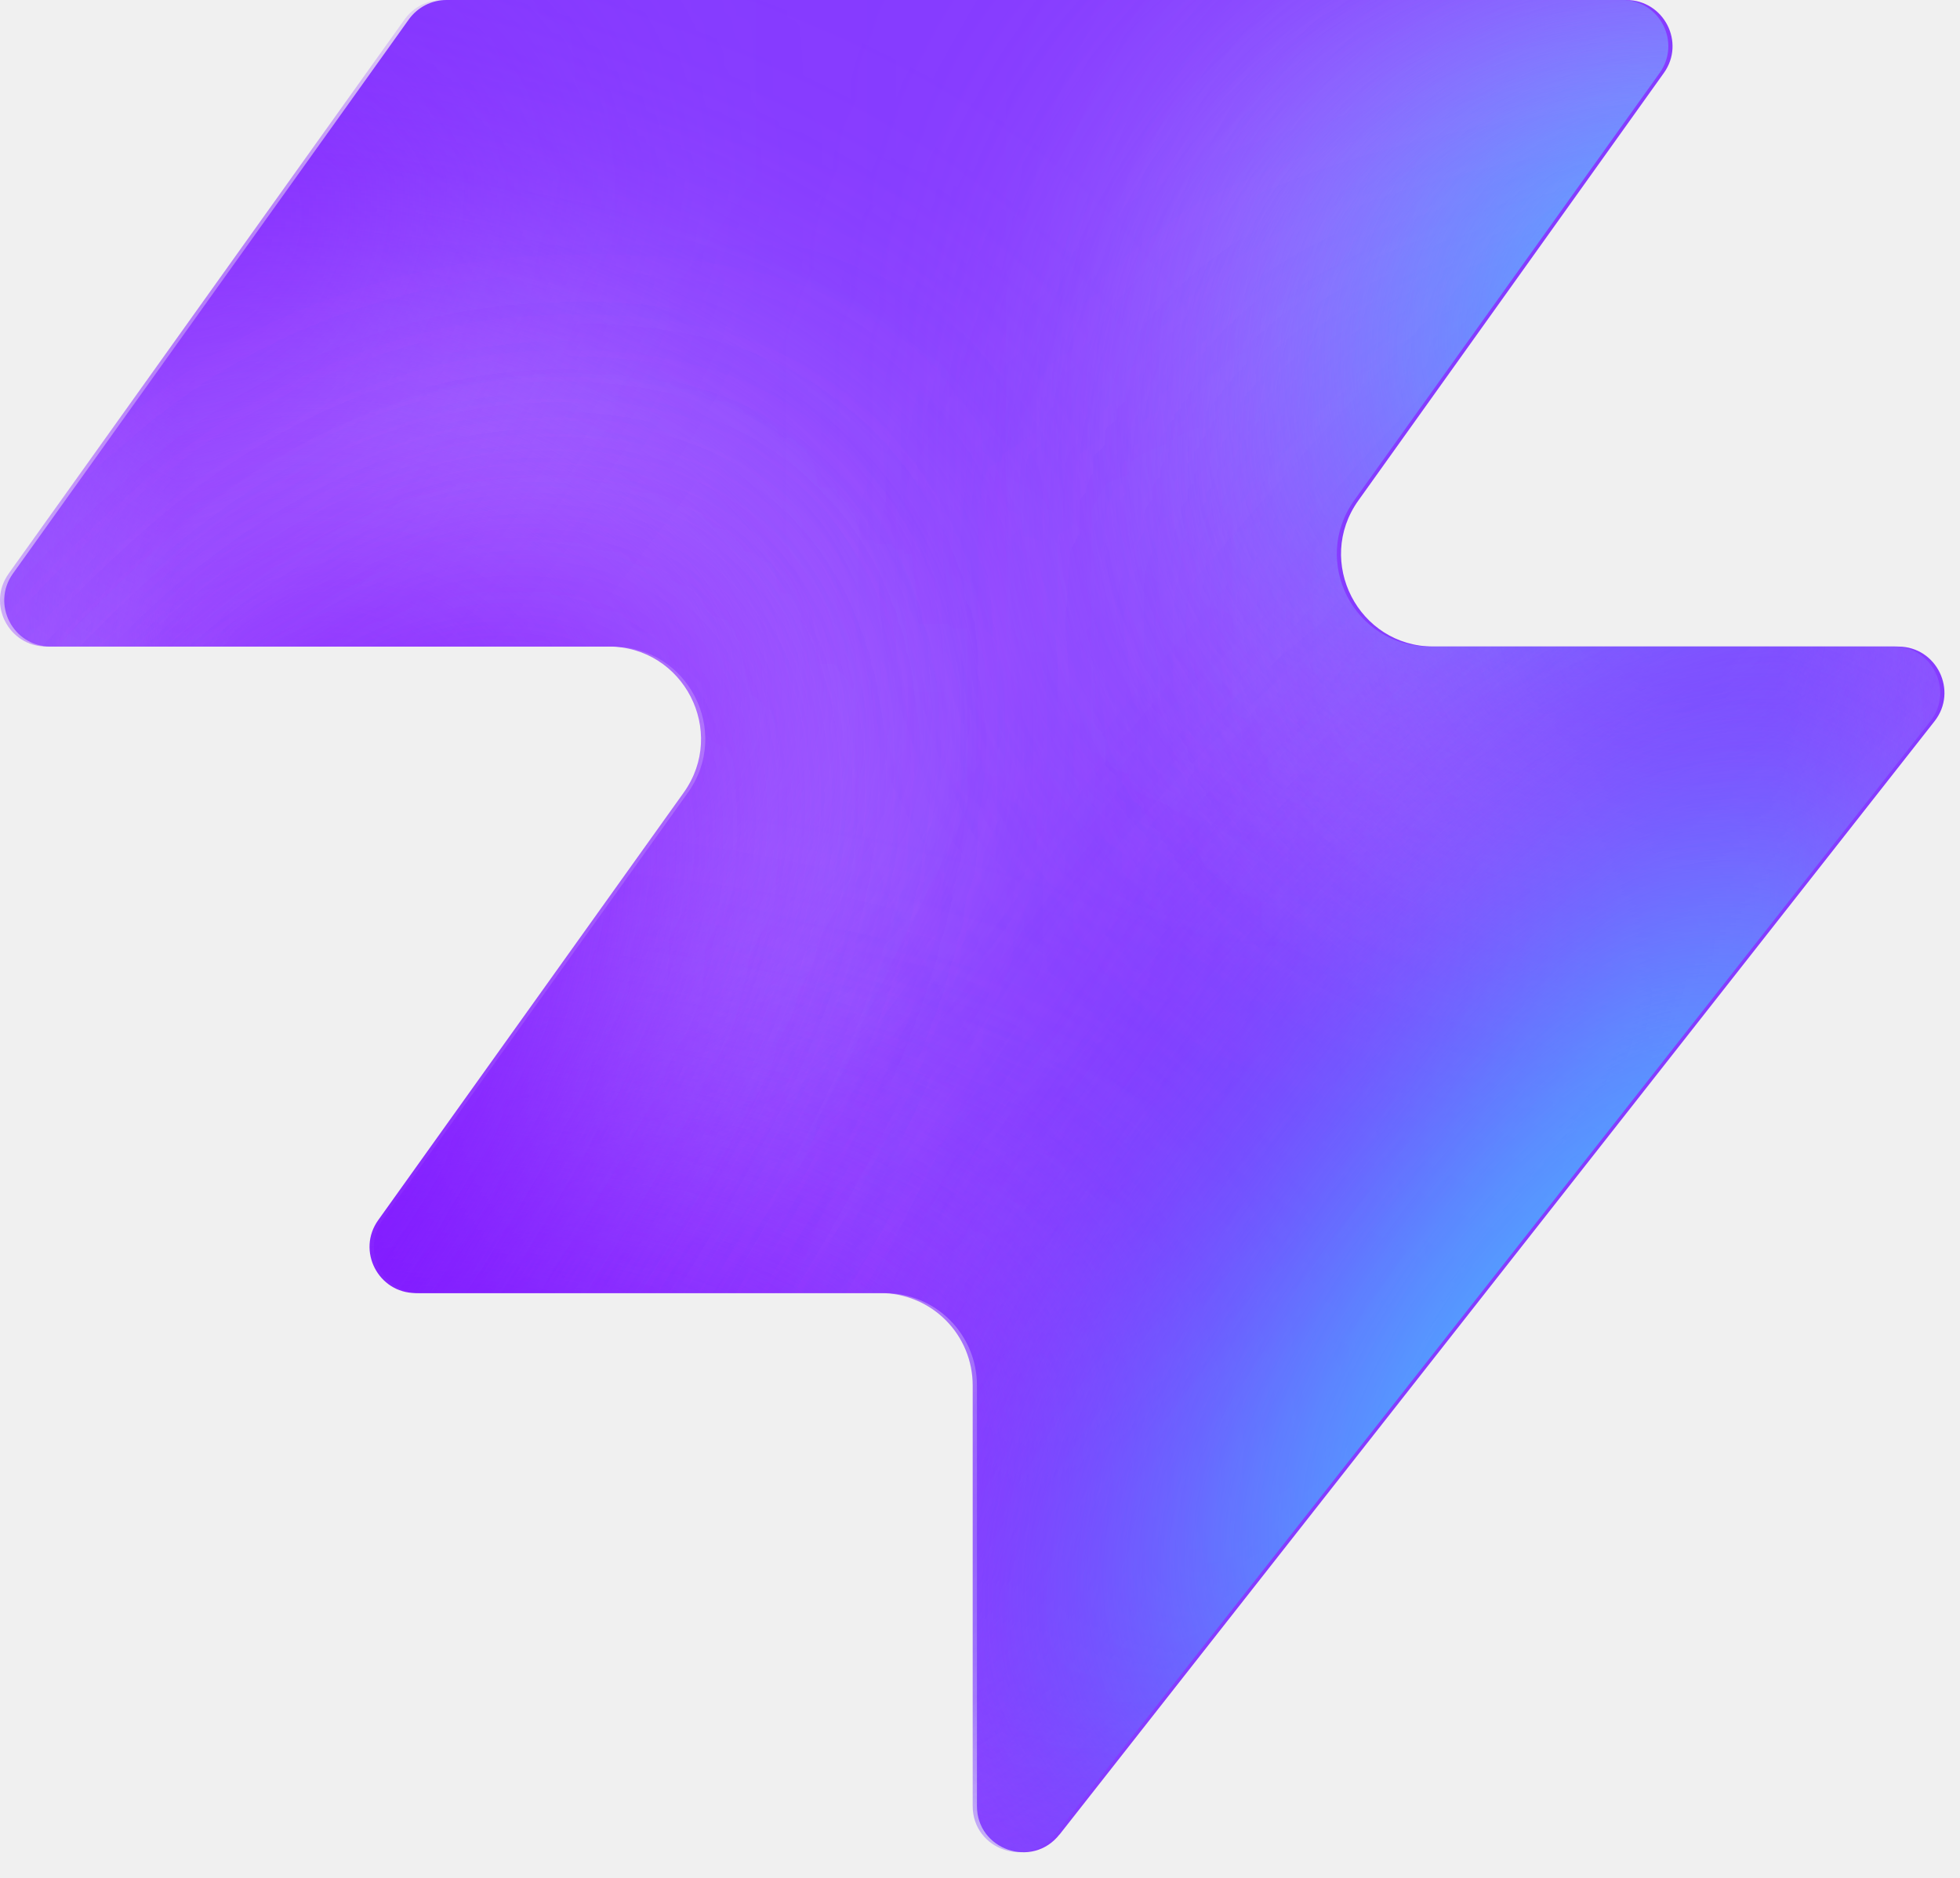
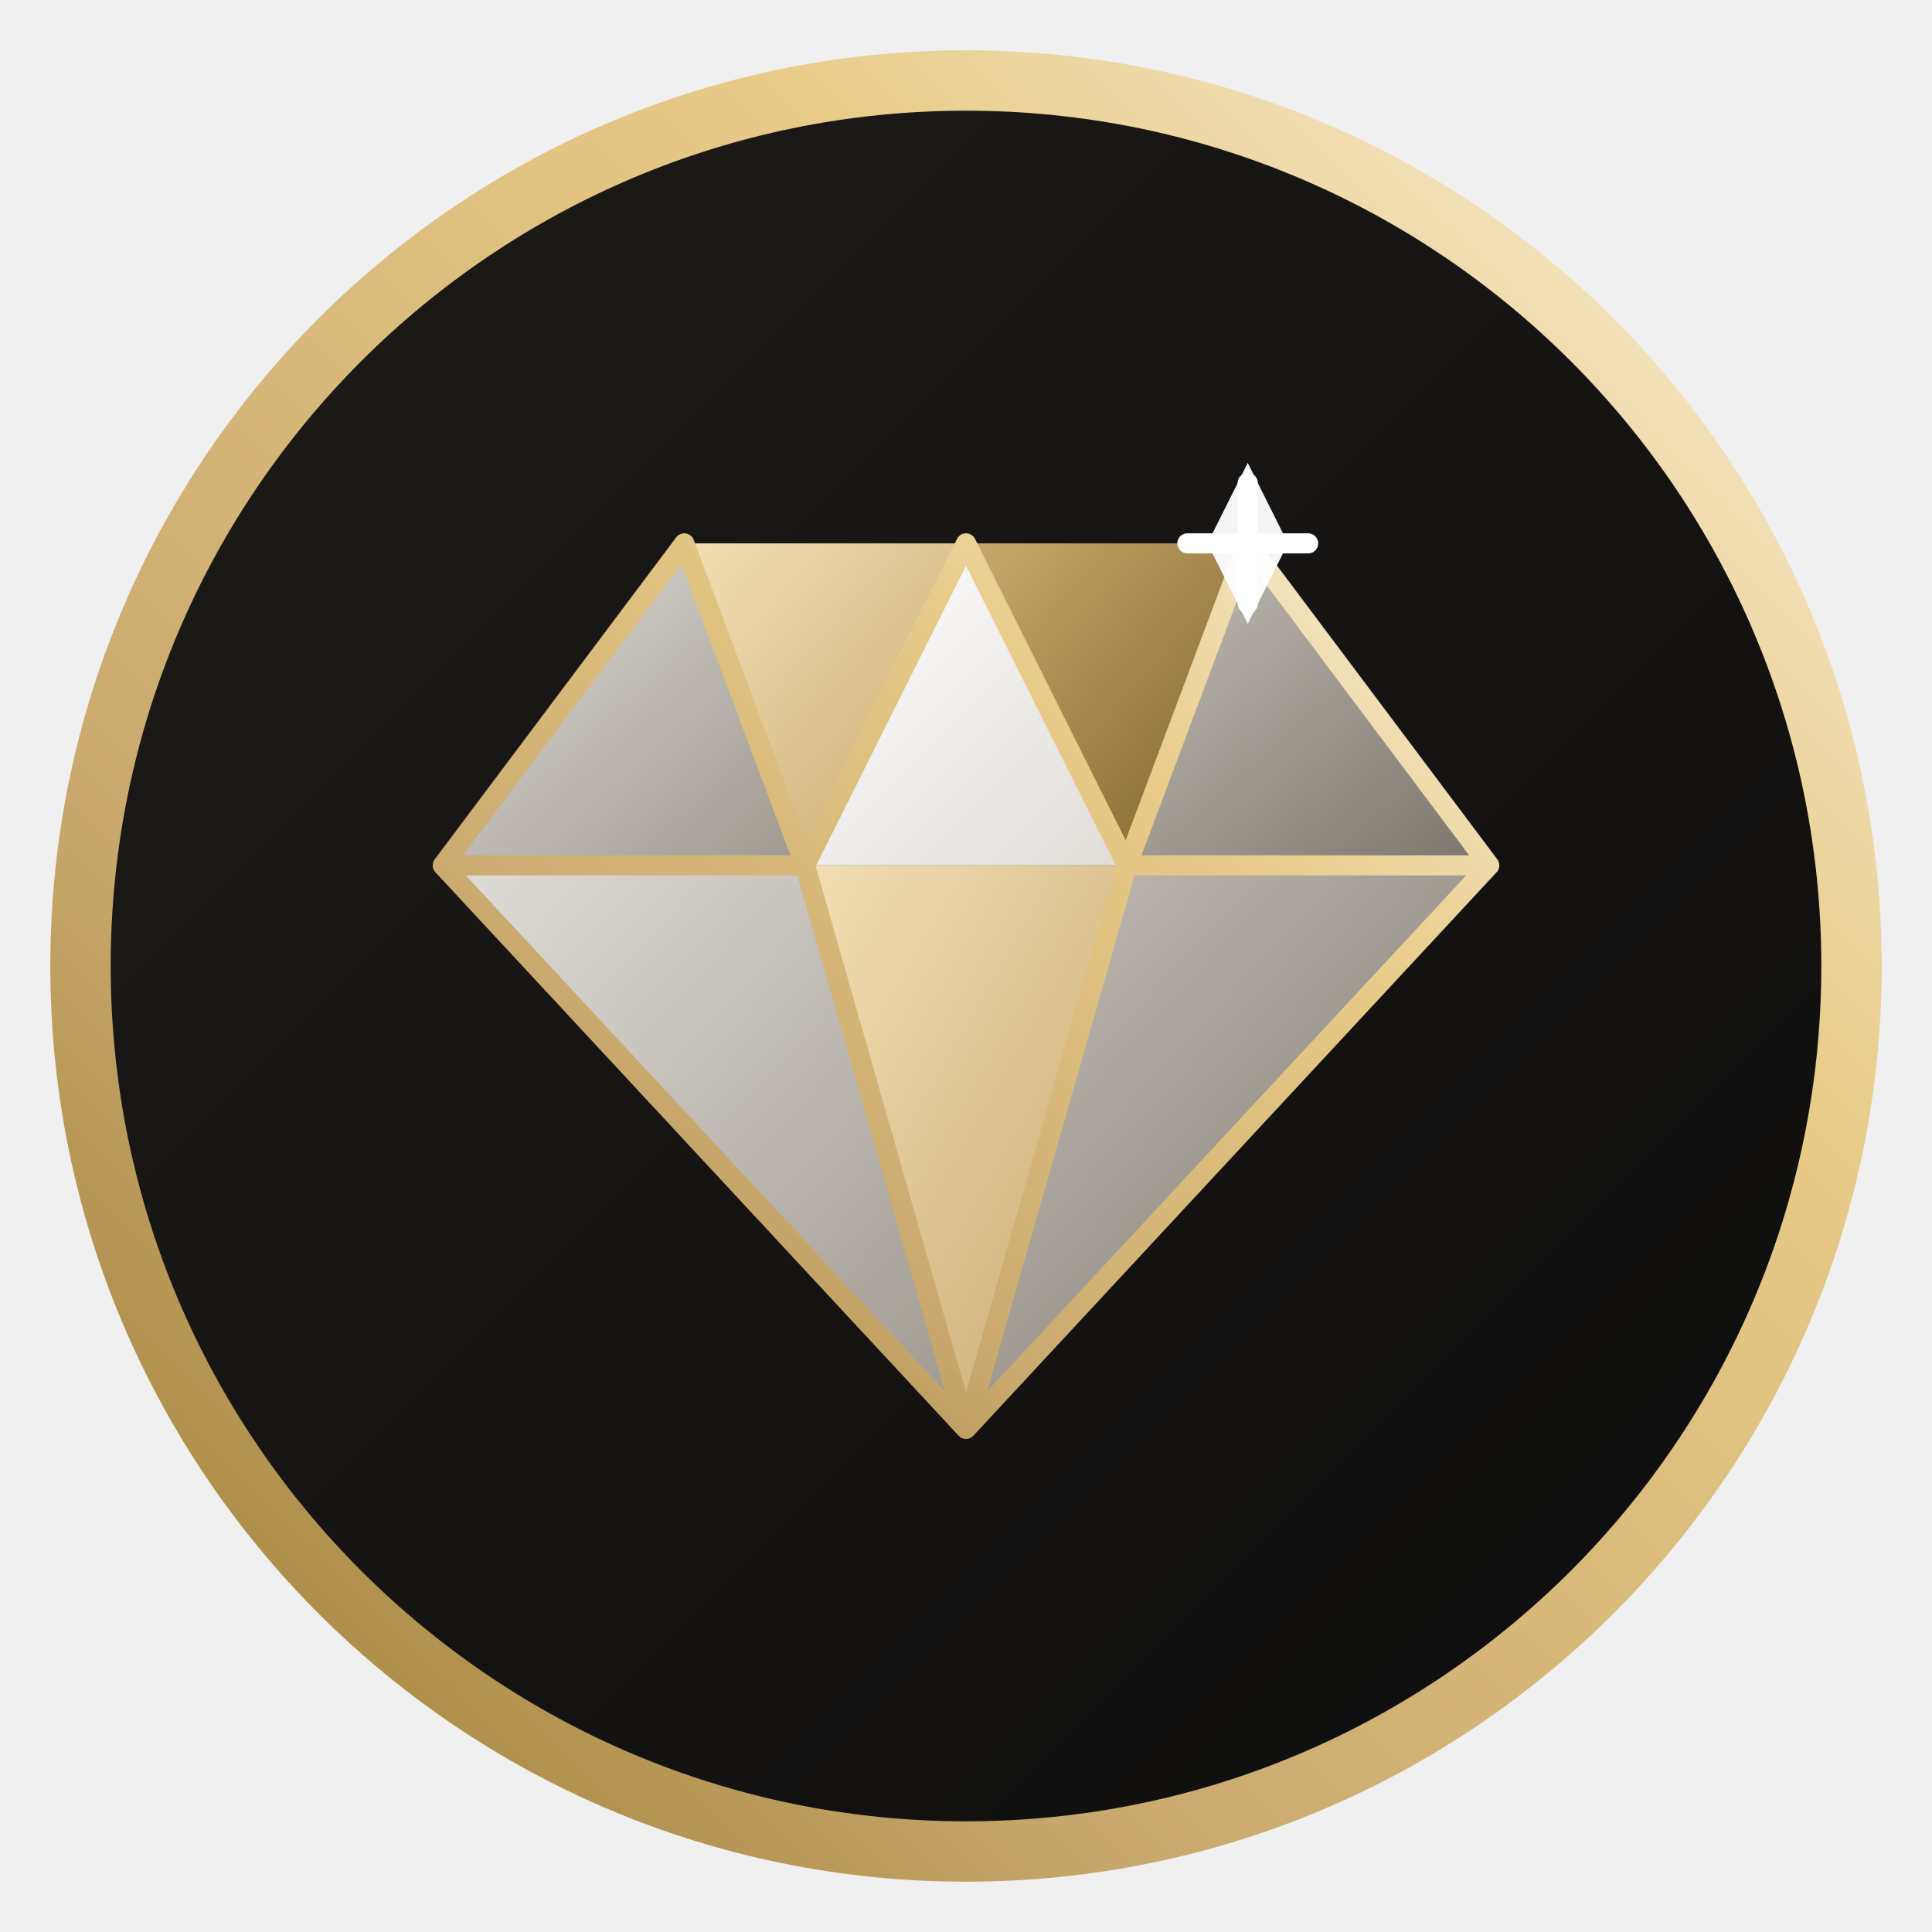
- <svg xmlns="http://www.w3.org/2000/svg" width="48" height="46" fill="none" viewBox="0 0 48 46">
-   <path fill="#863bff" d="M25.946 44.938c-.664.845-2.021.375-2.021-.698V33.937a2.26 2.26 0 0 0-2.262-2.262H10.287c-.92 0-1.456-1.04-.92-1.788l7.48-10.471c1.07-1.497 0-3.578-1.842-3.578H1.237c-.92 0-1.456-1.04-.92-1.788L10.013.474c.214-.297.556-.474.92-.474h28.894c.92 0 1.456 1.04.92 1.788l-7.48 10.471c-1.07 1.498 0 3.579 1.842 3.579h11.377c.943 0 1.473 1.088.89 1.83L25.947 44.94z" style="fill:#863bff;fill:color(display-p3 .525 .23 1);fill-opacity:1" />
-   <mask id="a" width="48" height="46" x="0" y="0" maskUnits="userSpaceOnUse" style="mask-type:alpha">
-     <path fill="#000" d="M25.842 44.938c-.664.844-2.021.375-2.021-.698V33.937a2.26 2.26 0 0 0-2.262-2.262H10.183c-.92 0-1.456-1.04-.92-1.788l7.48-10.471c1.07-1.498 0-3.579-1.842-3.579H1.133c-.92 0-1.456-1.04-.92-1.787L9.91.473c.214-.297.556-.474.92-.474h28.894c.92 0 1.456 1.04.92 1.788l-7.48 10.471c-1.07 1.498 0 3.578 1.842 3.578h11.377c.943 0 1.473 1.088.89 1.832L25.843 44.94z" style="fill:#000;fill-opacity:1" />
-   </mask>
-   <g mask="url(#a)">
-     <g filter="url(#b)">
-       <ellipse cx="5.508" cy="14.704" fill="#ede6ff" rx="5.508" ry="14.704" style="fill:#ede6ff;fill:color(display-p3 .927 .903 1);fill-opacity:1" transform="matrix(.00324 1 1 -.00324 -4.47 31.516)" />
-     </g>
-     <g filter="url(#c)">
-       <ellipse cx="10.399" cy="29.851" fill="#ede6ff" rx="10.399" ry="29.851" style="fill:#ede6ff;fill:color(display-p3 .927 .903 1);fill-opacity:1" transform="matrix(.00324 1 1 -.00324 -39.328 7.883)" />
-     </g>
-     <g filter="url(#d)">
-       <ellipse cx="5.508" cy="30.487" fill="#7e14ff" rx="5.508" ry="30.487" style="fill:#7e14ff;fill:color(display-p3 .492 .077 1);fill-opacity:1" transform="rotate(89.814 -25.913 -14.639)scale(1 -1)" />
-     </g>
-     <g filter="url(#e)">
-       <ellipse cx="5.508" cy="30.599" fill="#7e14ff" rx="5.508" ry="30.599" style="fill:#7e14ff;fill:color(display-p3 .492 .077 1);fill-opacity:1" transform="rotate(89.814 -32.644 -3.334)scale(1 -1)" />
-     </g>
-     <g filter="url(#f)">
-       <ellipse cx="5.508" cy="30.599" fill="#7e14ff" rx="5.508" ry="30.599" style="fill:#7e14ff;fill:color(display-p3 .492 .077 1);fill-opacity:1" transform="matrix(.00324 1 1 -.00324 -34.34 30.47)" />
-     </g>
-     <g filter="url(#g)">
-       <ellipse cx="14.072" cy="22.078" fill="#ede6ff" rx="14.072" ry="22.078" style="fill:#ede6ff;fill:color(display-p3 .927 .903 1);fill-opacity:1" transform="rotate(93.35 24.506 48.493)scale(-1 1)" />
-     </g>
-     <g filter="url(#h)">
-       <ellipse cx="3.47" cy="21.501" fill="#7e14ff" rx="3.47" ry="21.501" style="fill:#7e14ff;fill:color(display-p3 .492 .077 1);fill-opacity:1" transform="rotate(89.009 28.708 47.59)scale(-1 1)" />
-     </g>
-     <g filter="url(#i)">
-       <ellipse cx="3.47" cy="21.501" fill="#7e14ff" rx="3.47" ry="21.501" style="fill:#7e14ff;fill:color(display-p3 .492 .077 1);fill-opacity:1" transform="rotate(89.009 28.708 47.59)scale(-1 1)" />
-     </g>
-     <g filter="url(#j)">
-       <ellipse cx=".387" cy="8.972" fill="#7e14ff" rx="4.407" ry="29.108" style="fill:#7e14ff;fill:color(display-p3 .492 .077 1);fill-opacity:1" transform="rotate(39.51 .387 8.972)" />
-     </g>
-     <g filter="url(#k)">
-       <ellipse cx="47.523" cy="-6.092" fill="#7e14ff" rx="4.407" ry="29.108" style="fill:#7e14ff;fill:color(display-p3 .492 .077 1);fill-opacity:1" transform="rotate(37.892 47.523 -6.092)" />
-     </g>
-     <g filter="url(#l)">
-       <ellipse cx="41.412" cy="6.333" fill="#47bfff" rx="5.971" ry="9.665" style="fill:#47bfff;fill:color(display-p3 .28 .748 1);fill-opacity:1" transform="rotate(37.892 41.412 6.333)" />
-     </g>
-     <g filter="url(#m)">
-       <ellipse cx="-1.879" cy="38.332" fill="#7e14ff" rx="4.407" ry="29.108" style="fill:#7e14ff;fill:color(display-p3 .492 .077 1);fill-opacity:1" transform="rotate(37.892 -1.88 38.332)" />
-     </g>
-     <g filter="url(#n)">
-       <ellipse cx="-1.879" cy="38.332" fill="#7e14ff" rx="4.407" ry="29.108" style="fill:#7e14ff;fill:color(display-p3 .492 .077 1);fill-opacity:1" transform="rotate(37.892 -1.88 38.332)" />
-     </g>
-     <g filter="url(#o)">
-       <ellipse cx="35.651" cy="29.907" fill="#7e14ff" rx="4.407" ry="29.108" style="fill:#7e14ff;fill:color(display-p3 .492 .077 1);fill-opacity:1" transform="rotate(37.892 35.651 29.907)" />
-     </g>
-     <g filter="url(#p)">
-       <ellipse cx="38.418" cy="32.4" fill="#47bfff" rx="5.971" ry="15.297" style="fill:#47bfff;fill:color(display-p3 .28 .748 1);fill-opacity:1" transform="rotate(37.892 38.418 32.4)" />
-     </g>
+ <svg xmlns="http://www.w3.org/2000/svg" viewBox="0 0 48 48" width="100%" height="100%">
+   <defs>
+     <linearGradient id="bgGrad" x1="0%" y1="0%" x2="100%" y2="100%">
+       <stop offset="0%" stop-color="#1E1B18" />
+       <stop offset="100%" stop-color="#0D0D0D" />
+     </linearGradient>
+     <linearGradient id="goldGrad" x1="0%" y1="100%" x2="100%" y2="0%">
+       <stop offset="0%" stop-color="#9A7B2F" />
+       <stop offset="30%" stop-color="#C9A96E" />
+       <stop offset="70%" stop-color="#E8CB88" />
+       <stop offset="100%" stop-color="#FAF0DC" />
+     </linearGradient>
+     <linearGradient id="goldLight" x1="0%" y1="0%" x2="100%" y2="100%">
+       <stop offset="0%" stop-color="#F3DFB5" />
+       <stop offset="100%" stop-color="#C9A96E" />
+     </linearGradient>
+     <linearGradient id="goldDark" x1="0%" y1="0%" x2="100%" y2="100%">
+       <stop offset="0%" stop-color="#C9A96E" />
+       <stop offset="100%" stop-color="#7D6328" />
+     </linearGradient>
+     <linearGradient id="silverLight" x1="0%" y1="0%" x2="100%" y2="100%">
+       <stop offset="0%" stop-color="#FFFFFF" />
+       <stop offset="100%" stop-color="#E0DDD8" />
+     </linearGradient>
+     <linearGradient id="silverMed" x1="0%" y1="0%" x2="100%" y2="100%">
+       <stop offset="0%" stop-color="#E0DDD8" />
+       <stop offset="100%" stop-color="#9E9890" />
+     </linearGradient>
+     <linearGradient id="silverDark" x1="0%" y1="0%" x2="100%" y2="100%">
+       <stop offset="0%" stop-color="#C4BFB8" />
+       <stop offset="100%" stop-color="#7A746C" />
+     </linearGradient>
+   </defs>
+   <circle cx="24" cy="24" r="22" fill="url(#bgGrad)" stroke="url(#goldGrad)" stroke-width="1.5" />
+   <g transform="translate(0, 0.5)">
+     <path d="M 17 13 L 11 21 L 20 21 Z" fill="url(#silverMed)" />
+     <path d="M 17 13 L 20 21 L 24 13 Z" fill="url(#goldLight)" />
+     <path d="M 24 13 L 20 21 L 28 21 Z" fill="url(#silverLight)" />
+     <path d="M 24 13 L 28 21 L 31 13 Z" fill="url(#goldDark)" />
+     <path d="M 31 13 L 37 21 L 28 21 Z" fill="url(#silverDark)" />
+     <path d="M 11 21 L 20 21 L 24 35 Z" fill="url(#silverMed)" />
+     <path d="M 20 21 L 28 21 L 24 35 Z" fill="url(#goldLight)" />
+     <path d="M 28 21 L 37 21 L 24 35 Z" fill="url(#silverDark)" />
+     <path d="M 17 13 L 11 21 L 20 21 L 17 13 M 20 21 L 24 13 L 28 21 L 31 13 L 37 21 L 28 21 M 24 13 L 20 21 M 11 21 L 24 35 L 20 21 M 24 35 L 28 21 M 24 35 L 37 21" fill="none" stroke="url(#goldGrad)" stroke-width="0.5" stroke-linejoin="round" stroke-linecap="round" />
+     <path d="M 31 15 L 32 13 L 31 11 L 30 13 Z" fill="#FFFFFF" opacity="0.95" />
+     <path d="M 29.5 13 L 32.5 13" stroke="#FFFFFF" stroke-width="0.5" stroke-linecap="round" />
+     <path d="M 31 11.5 L 31 14.5" stroke="#FFFFFF" stroke-width="0.5" stroke-linecap="round" />
  </g>
-   <defs>
-     <filter id="b" width="60.045" height="41.654" x="-19.77" y="16.149" color-interpolation-filters="sRGB" filterUnits="userSpaceOnUse">
-       <feFlood flood-opacity="0" result="BackgroundImageFix" />
-       <feBlend in="SourceGraphic" in2="BackgroundImageFix" result="shape" />
-       <feGaussianBlur result="effect1_foregroundBlur_2002_17158" stdDeviation="7.659" />
-     </filter>
-     <filter id="c" width="90.34" height="51.437" x="-54.613" y="-7.533" color-interpolation-filters="sRGB" filterUnits="userSpaceOnUse">
-       <feFlood flood-opacity="0" result="BackgroundImageFix" />
-       <feBlend in="SourceGraphic" in2="BackgroundImageFix" result="shape" />
-       <feGaussianBlur result="effect1_foregroundBlur_2002_17158" stdDeviation="7.659" />
-     </filter>
-     <filter id="d" width="79.355" height="29.4" x="-49.64" y="2.03" color-interpolation-filters="sRGB" filterUnits="userSpaceOnUse">
-       <feFlood flood-opacity="0" result="BackgroundImageFix" />
-       <feBlend in="SourceGraphic" in2="BackgroundImageFix" result="shape" />
-       <feGaussianBlur result="effect1_foregroundBlur_2002_17158" stdDeviation="4.596" />
-     </filter>
-     <filter id="e" width="79.579" height="29.4" x="-45.045" y="20.029" color-interpolation-filters="sRGB" filterUnits="userSpaceOnUse">
-       <feFlood flood-opacity="0" result="BackgroundImageFix" />
-       <feBlend in="SourceGraphic" in2="BackgroundImageFix" result="shape" />
-       <feGaussianBlur result="effect1_foregroundBlur_2002_17158" stdDeviation="4.596" />
-     </filter>
-     <filter id="f" width="79.579" height="29.4" x="-43.513" y="21.178" color-interpolation-filters="sRGB" filterUnits="userSpaceOnUse">
-       <feFlood flood-opacity="0" result="BackgroundImageFix" />
-       <feBlend in="SourceGraphic" in2="BackgroundImageFix" result="shape" />
-       <feGaussianBlur result="effect1_foregroundBlur_2002_17158" stdDeviation="4.596" />
-     </filter>
-     <filter id="g" width="74.749" height="58.852" x="15.756" y="-17.901" color-interpolation-filters="sRGB" filterUnits="userSpaceOnUse">
-       <feFlood flood-opacity="0" result="BackgroundImageFix" />
-       <feBlend in="SourceGraphic" in2="BackgroundImageFix" result="shape" />
-       <feGaussianBlur result="effect1_foregroundBlur_2002_17158" stdDeviation="7.659" />
-     </filter>
-     <filter id="h" width="61.377" height="25.362" x="23.548" y="2.284" color-interpolation-filters="sRGB" filterUnits="userSpaceOnUse">
-       <feFlood flood-opacity="0" result="BackgroundImageFix" />
-       <feBlend in="SourceGraphic" in2="BackgroundImageFix" result="shape" />
-       <feGaussianBlur result="effect1_foregroundBlur_2002_17158" stdDeviation="4.596" />
-     </filter>
-     <filter id="i" width="61.377" height="25.362" x="23.548" y="2.284" color-interpolation-filters="sRGB" filterUnits="userSpaceOnUse">
-       <feFlood flood-opacity="0" result="BackgroundImageFix" />
-       <feBlend in="SourceGraphic" in2="BackgroundImageFix" result="shape" />
-       <feGaussianBlur result="effect1_foregroundBlur_2002_17158" stdDeviation="4.596" />
-     </filter>
-     <filter id="j" width="56.045" height="63.649" x="-27.636" y="-22.853" color-interpolation-filters="sRGB" filterUnits="userSpaceOnUse">
-       <feFlood flood-opacity="0" result="BackgroundImageFix" />
-       <feBlend in="SourceGraphic" in2="BackgroundImageFix" result="shape" />
-       <feGaussianBlur result="effect1_foregroundBlur_2002_17158" stdDeviation="4.596" />
-     </filter>
-     <filter id="k" width="54.814" height="64.646" x="20.116" y="-38.415" color-interpolation-filters="sRGB" filterUnits="userSpaceOnUse">
-       <feFlood flood-opacity="0" result="BackgroundImageFix" />
-       <feBlend in="SourceGraphic" in2="BackgroundImageFix" result="shape" />
-       <feGaussianBlur result="effect1_foregroundBlur_2002_17158" stdDeviation="4.596" />
-     </filter>
-     <filter id="l" width="33.541" height="35.313" x="24.641" y="-11.323" color-interpolation-filters="sRGB" filterUnits="userSpaceOnUse">
-       <feFlood flood-opacity="0" result="BackgroundImageFix" />
-       <feBlend in="SourceGraphic" in2="BackgroundImageFix" result="shape" />
-       <feGaussianBlur result="effect1_foregroundBlur_2002_17158" stdDeviation="4.596" />
-     </filter>
-     <filter id="m" width="54.814" height="64.646" x="-29.286" y="6.009" color-interpolation-filters="sRGB" filterUnits="userSpaceOnUse">
-       <feFlood flood-opacity="0" result="BackgroundImageFix" />
-       <feBlend in="SourceGraphic" in2="BackgroundImageFix" result="shape" />
-       <feGaussianBlur result="effect1_foregroundBlur_2002_17158" stdDeviation="4.596" />
-     </filter>
-     <filter id="n" width="54.814" height="64.646" x="-29.286" y="6.009" color-interpolation-filters="sRGB" filterUnits="userSpaceOnUse">
-       <feFlood flood-opacity="0" result="BackgroundImageFix" />
-       <feBlend in="SourceGraphic" in2="BackgroundImageFix" result="shape" />
-       <feGaussianBlur result="effect1_foregroundBlur_2002_17158" stdDeviation="4.596" />
-     </filter>
-     <filter id="o" width="54.814" height="64.646" x="8.244" y="-2.416" color-interpolation-filters="sRGB" filterUnits="userSpaceOnUse">
-       <feFlood flood-opacity="0" result="BackgroundImageFix" />
-       <feBlend in="SourceGraphic" in2="BackgroundImageFix" result="shape" />
-       <feGaussianBlur result="effect1_foregroundBlur_2002_17158" stdDeviation="4.596" />
-     </filter>
-     <filter id="p" width="39.409" height="43.623" x="18.713" y="10.588" color-interpolation-filters="sRGB" filterUnits="userSpaceOnUse">
-       <feFlood flood-opacity="0" result="BackgroundImageFix" />
-       <feBlend in="SourceGraphic" in2="BackgroundImageFix" result="shape" />
-       <feGaussianBlur result="effect1_foregroundBlur_2002_17158" stdDeviation="4.596" />
-     </filter>
-   </defs>
</svg>
